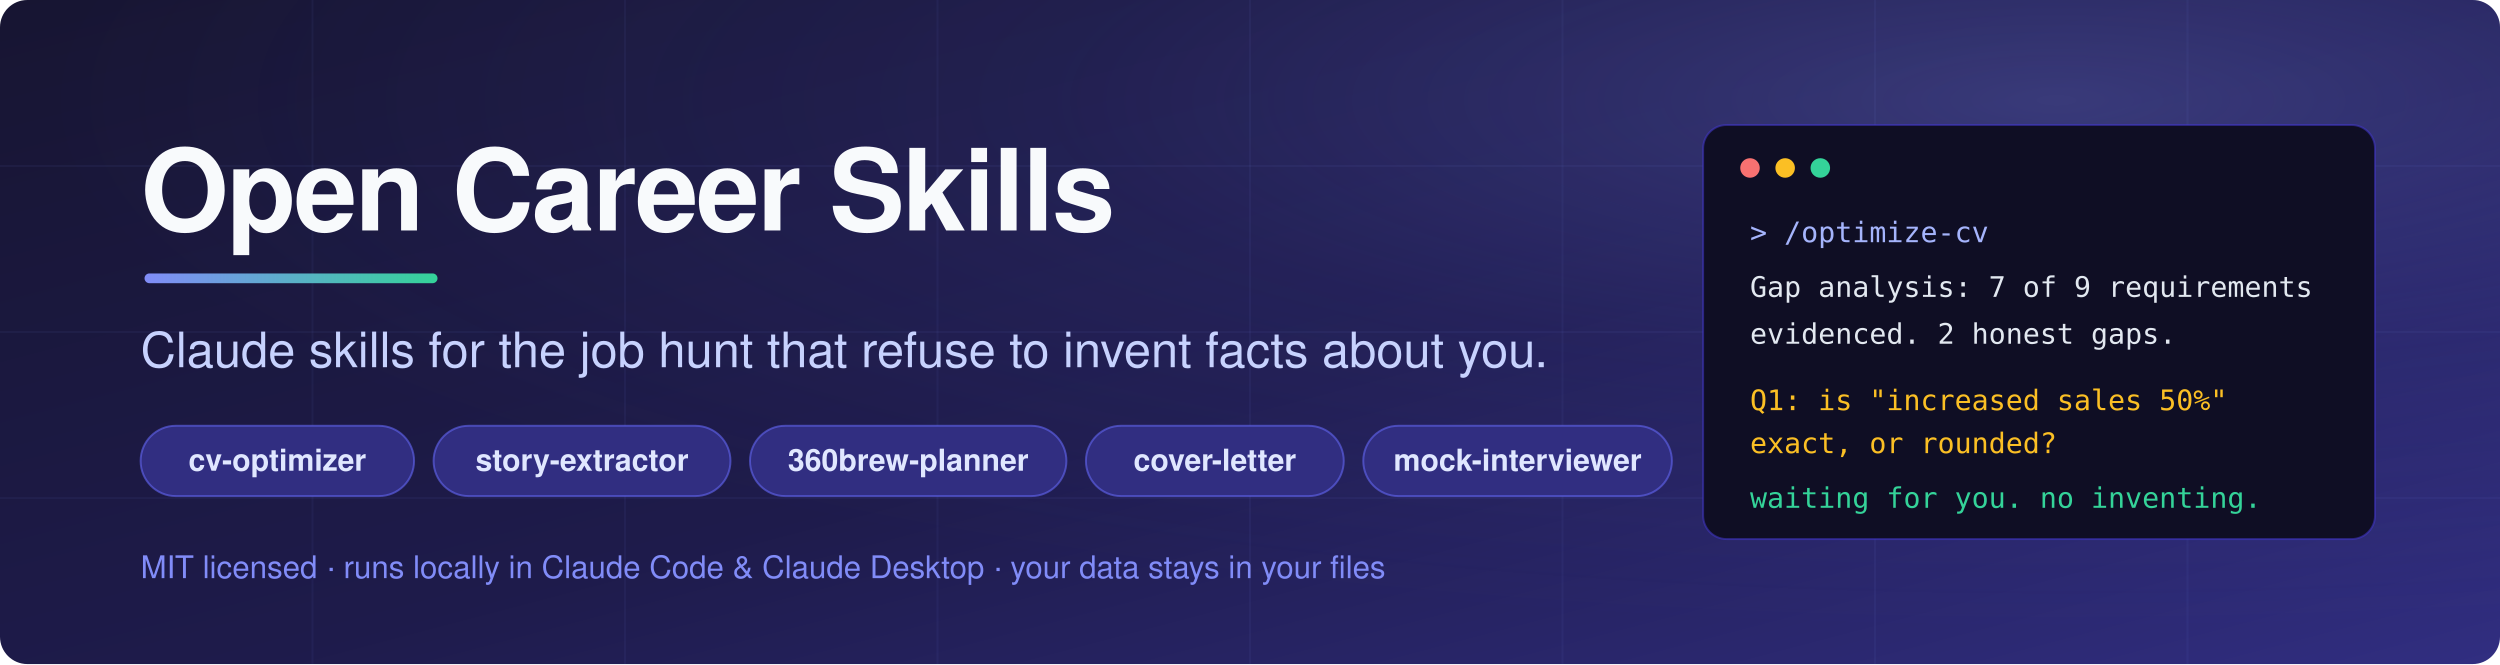
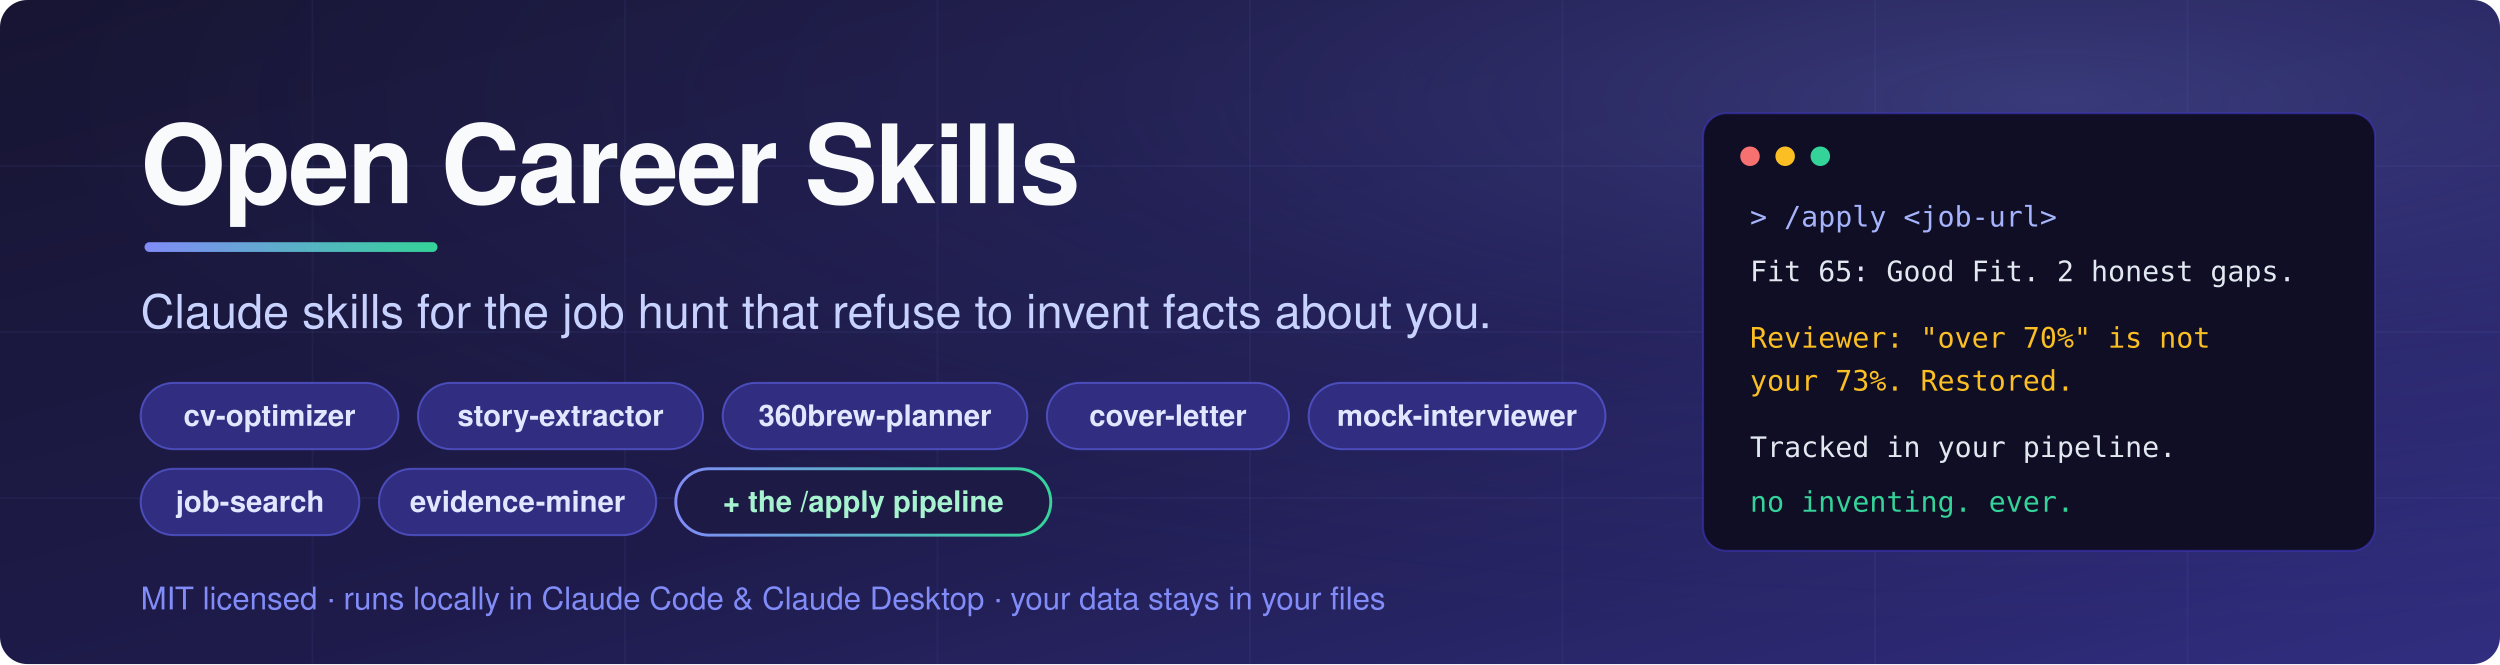
- <svg xmlns="http://www.w3.org/2000/svg" width="1280" height="340" viewBox="0 0 1280 340" role="img" aria-label="Open Career Skills: Claude skills that refuse to invent facts about you">
+ <svg xmlns="http://www.w3.org/2000/svg" width="1280" height="340" viewBox="0 0 1280 340" role="img" aria-label="Open Career Skills: seven Claude skills and an /apply pipeline that refuse to invent facts about you">
  <defs>
    <linearGradient id="bg" x1="0" y1="0" x2="1" y2="1">
      <stop offset="0" stop-color="#171532" />
      <stop offset="0.55" stop-color="#1e1b4b" />
      <stop offset="1" stop-color="#312e81" />
    </linearGradient>
    <radialGradient id="glow" cx="0.82" cy="0.15" r="0.8">
      <stop offset="0" stop-color="#818cf8" stop-opacity="0.28" />
      <stop offset="0.5" stop-color="#6366f1" stop-opacity="0.10" />
      <stop offset="1" stop-color="#6366f1" stop-opacity="0" />
    </radialGradient>
    <linearGradient id="accent" x1="0" y1="0" x2="1" y2="0">
      <stop offset="0" stop-color="#818cf8" />
      <stop offset="1" stop-color="#34d399" />
    </linearGradient>
  </defs>
  <rect width="1280" height="340" rx="14" fill="url(#bg)" />
  <rect width="1280" height="340" rx="14" fill="url(#glow)" />
  <g stroke="#818cf8" stroke-opacity="0.06" stroke-width="1">
    <path d="M160 0V340M320 0V340M480 0V340M640 0V340M800 0V340M960 0V340M1120 0V340" />
    <path d="M0 85H1280M0 170H1280M0 255H1280" />
  </g>
-   <g transform="translate(872,64)">
-     <rect width="344" height="212" rx="12" fill="#0f0e24" stroke="#4338ca" stroke-opacity="0.55" />
+   <g transform="translate(872,58)">
+     <rect width="344" height="224" rx="12" fill="#0f0e24" stroke="#4338ca" stroke-opacity="0.55" />
    <circle cx="24" cy="22" r="5" fill="#f87171" />
    <circle cx="42" cy="22" r="5" fill="#fbbf24" />
    <circle cx="60" cy="22" r="5" fill="#34d399" />
    <g font-family="ui-monospace, SFMono-Regular, Menlo, Consolas, monospace" font-size="14.5">
-       <text x="24" y="60" fill="#a5b4fc">&gt; /optimize-cv</text>
-       <text x="24" y="88" fill="#e2e8f0">Gap analysis: 7 of 9 requirements</text>
-       <text x="24" y="112" fill="#e2e8f0">evidenced. 2 honest gaps.</text>
-       <text x="24" y="146" fill="#fbbf24">Q1: is "increased sales 50%"</text>
-       <text x="24" y="168" fill="#fbbf24">exact, or rounded?</text>
-       <text x="24" y="196" fill="#34d399">waiting for you. no inventing.</text>
+       <text x="24" y="58" fill="#a5b4fc">&gt; /apply &lt;job-url&gt;</text>
+       <text x="24" y="86" fill="#e2e8f0">Fit 65: Good Fit. 2 honest gaps.</text>
+       <text x="24" y="120" fill="#fbbf24">Reviewer: "over 70%" is not</text>
+       <text x="24" y="142" fill="#fbbf24">your 73%. Restored.</text>
+       <text x="24" y="176" fill="#e2e8f0">Tracked in your pipeline.</text>
+       <text x="24" y="204" fill="#34d399">no inventing. ever.</text>
    </g>
  </g>
  <g font-family="-apple-system, 'Segoe UI', Helvetica, Arial, sans-serif">
-     <text x="72" y="118" font-size="58" font-weight="800" fill="#f8fafc" letter-spacing="-1">Open Career Skills</text>
-     <rect x="74" y="140" width="150" height="5" rx="2.5" fill="url(#accent)" />
-     <text x="72" y="188" font-size="25" fill="#c7d2fe">Claude skills for the job hunt that refuse to invent facts about you.</text>
-     <g font-size="15.5" font-weight="600">
-       <rect x="72" y="218" width="140" height="36" rx="18" fill="#312e81" stroke="#6366f1" stroke-opacity="0.6" />
-       <text x="142" y="241" text-anchor="middle" fill="#e0e7ff">cv-optimizer</text>
-       <rect x="222" y="218" width="152" height="36" rx="18" fill="#312e81" stroke="#6366f1" stroke-opacity="0.6" />
-       <text x="298" y="241" text-anchor="middle" fill="#e0e7ff">story-extractor</text>
-       <rect x="384" y="218" width="162" height="36" rx="18" fill="#312e81" stroke="#6366f1" stroke-opacity="0.6" />
-       <text x="465" y="241" text-anchor="middle" fill="#e0e7ff">360brew-planner</text>
-       <rect x="556" y="218" width="132" height="36" rx="18" fill="#312e81" stroke="#6366f1" stroke-opacity="0.6" />
-       <text x="622" y="241" text-anchor="middle" fill="#e0e7ff">cover-letter</text>
-       <rect x="698" y="218" width="158" height="36" rx="18" fill="#312e81" stroke="#6366f1" stroke-opacity="0.6" />
-       <text x="777" y="241" text-anchor="middle" fill="#e0e7ff">mock-interviewer</text>
+     <text x="72" y="104" font-size="56" font-weight="800" fill="#f8fafc" letter-spacing="-1">Open Career Skills</text>
+     <rect x="74" y="124" width="150" height="5" rx="2.5" fill="url(#accent)" />
+     <text x="72" y="168" font-size="24" fill="#c7d2fe">Claude skills for the job hunt that refuse to invent facts about you.</text>
+     <g font-size="15" font-weight="600">
+       <rect x="72" y="196" width="132" height="34" rx="17" fill="#312e81" stroke="#6366f1" stroke-opacity="0.6" />
+       <text x="138" y="218" text-anchor="middle" fill="#e0e7ff">cv-optimizer</text>
+       <rect x="214" y="196" width="146" height="34" rx="17" fill="#312e81" stroke="#6366f1" stroke-opacity="0.6" />
+       <text x="287" y="218" text-anchor="middle" fill="#e0e7ff">story-extractor</text>
+       <rect x="370" y="196" width="156" height="34" rx="17" fill="#312e81" stroke="#6366f1" stroke-opacity="0.6" />
+       <text x="448" y="218" text-anchor="middle" fill="#e0e7ff">360brew-planner</text>
+       <rect x="536" y="196" width="124" height="34" rx="17" fill="#312e81" stroke="#6366f1" stroke-opacity="0.6" />
+       <text x="598" y="218" text-anchor="middle" fill="#e0e7ff">cover-letter</text>
+       <rect x="670" y="196" width="152" height="34" rx="17" fill="#312e81" stroke="#6366f1" stroke-opacity="0.6" />
+       <text x="746" y="218" text-anchor="middle" fill="#e0e7ff">mock-interviewer</text>
    </g>
-     <text x="72" y="296" font-size="16" fill="#818cf8">MIT licensed · runs locally in Claude Code &amp; Claude Desktop · your data stays in your files</text>
+     <g font-size="15" font-weight="600">
+       <rect x="72" y="240" width="112" height="34" rx="17" fill="#312e81" stroke="#6366f1" stroke-opacity="0.6" />
+       <text x="128" y="262" text-anchor="middle" fill="#e0e7ff">job-search</text>
+       <rect x="194" y="240" width="142" height="34" rx="17" fill="#312e81" stroke="#6366f1" stroke-opacity="0.6" />
+       <text x="265" y="262" text-anchor="middle" fill="#e0e7ff">evidence-miner</text>
+       <rect x="346" y="240" width="192" height="34" rx="17" fill="#1d1a45" stroke="url(#accent)" stroke-width="1.5" />
+       <text x="442" y="262" text-anchor="middle" fill="#a7f3d0">+ the /apply pipeline</text>
+     </g>
+     <text x="72" y="312" font-size="16" fill="#818cf8">MIT licensed · runs locally in Claude Code &amp; Claude Desktop · your data stays in your files</text>
  </g>
</svg>
